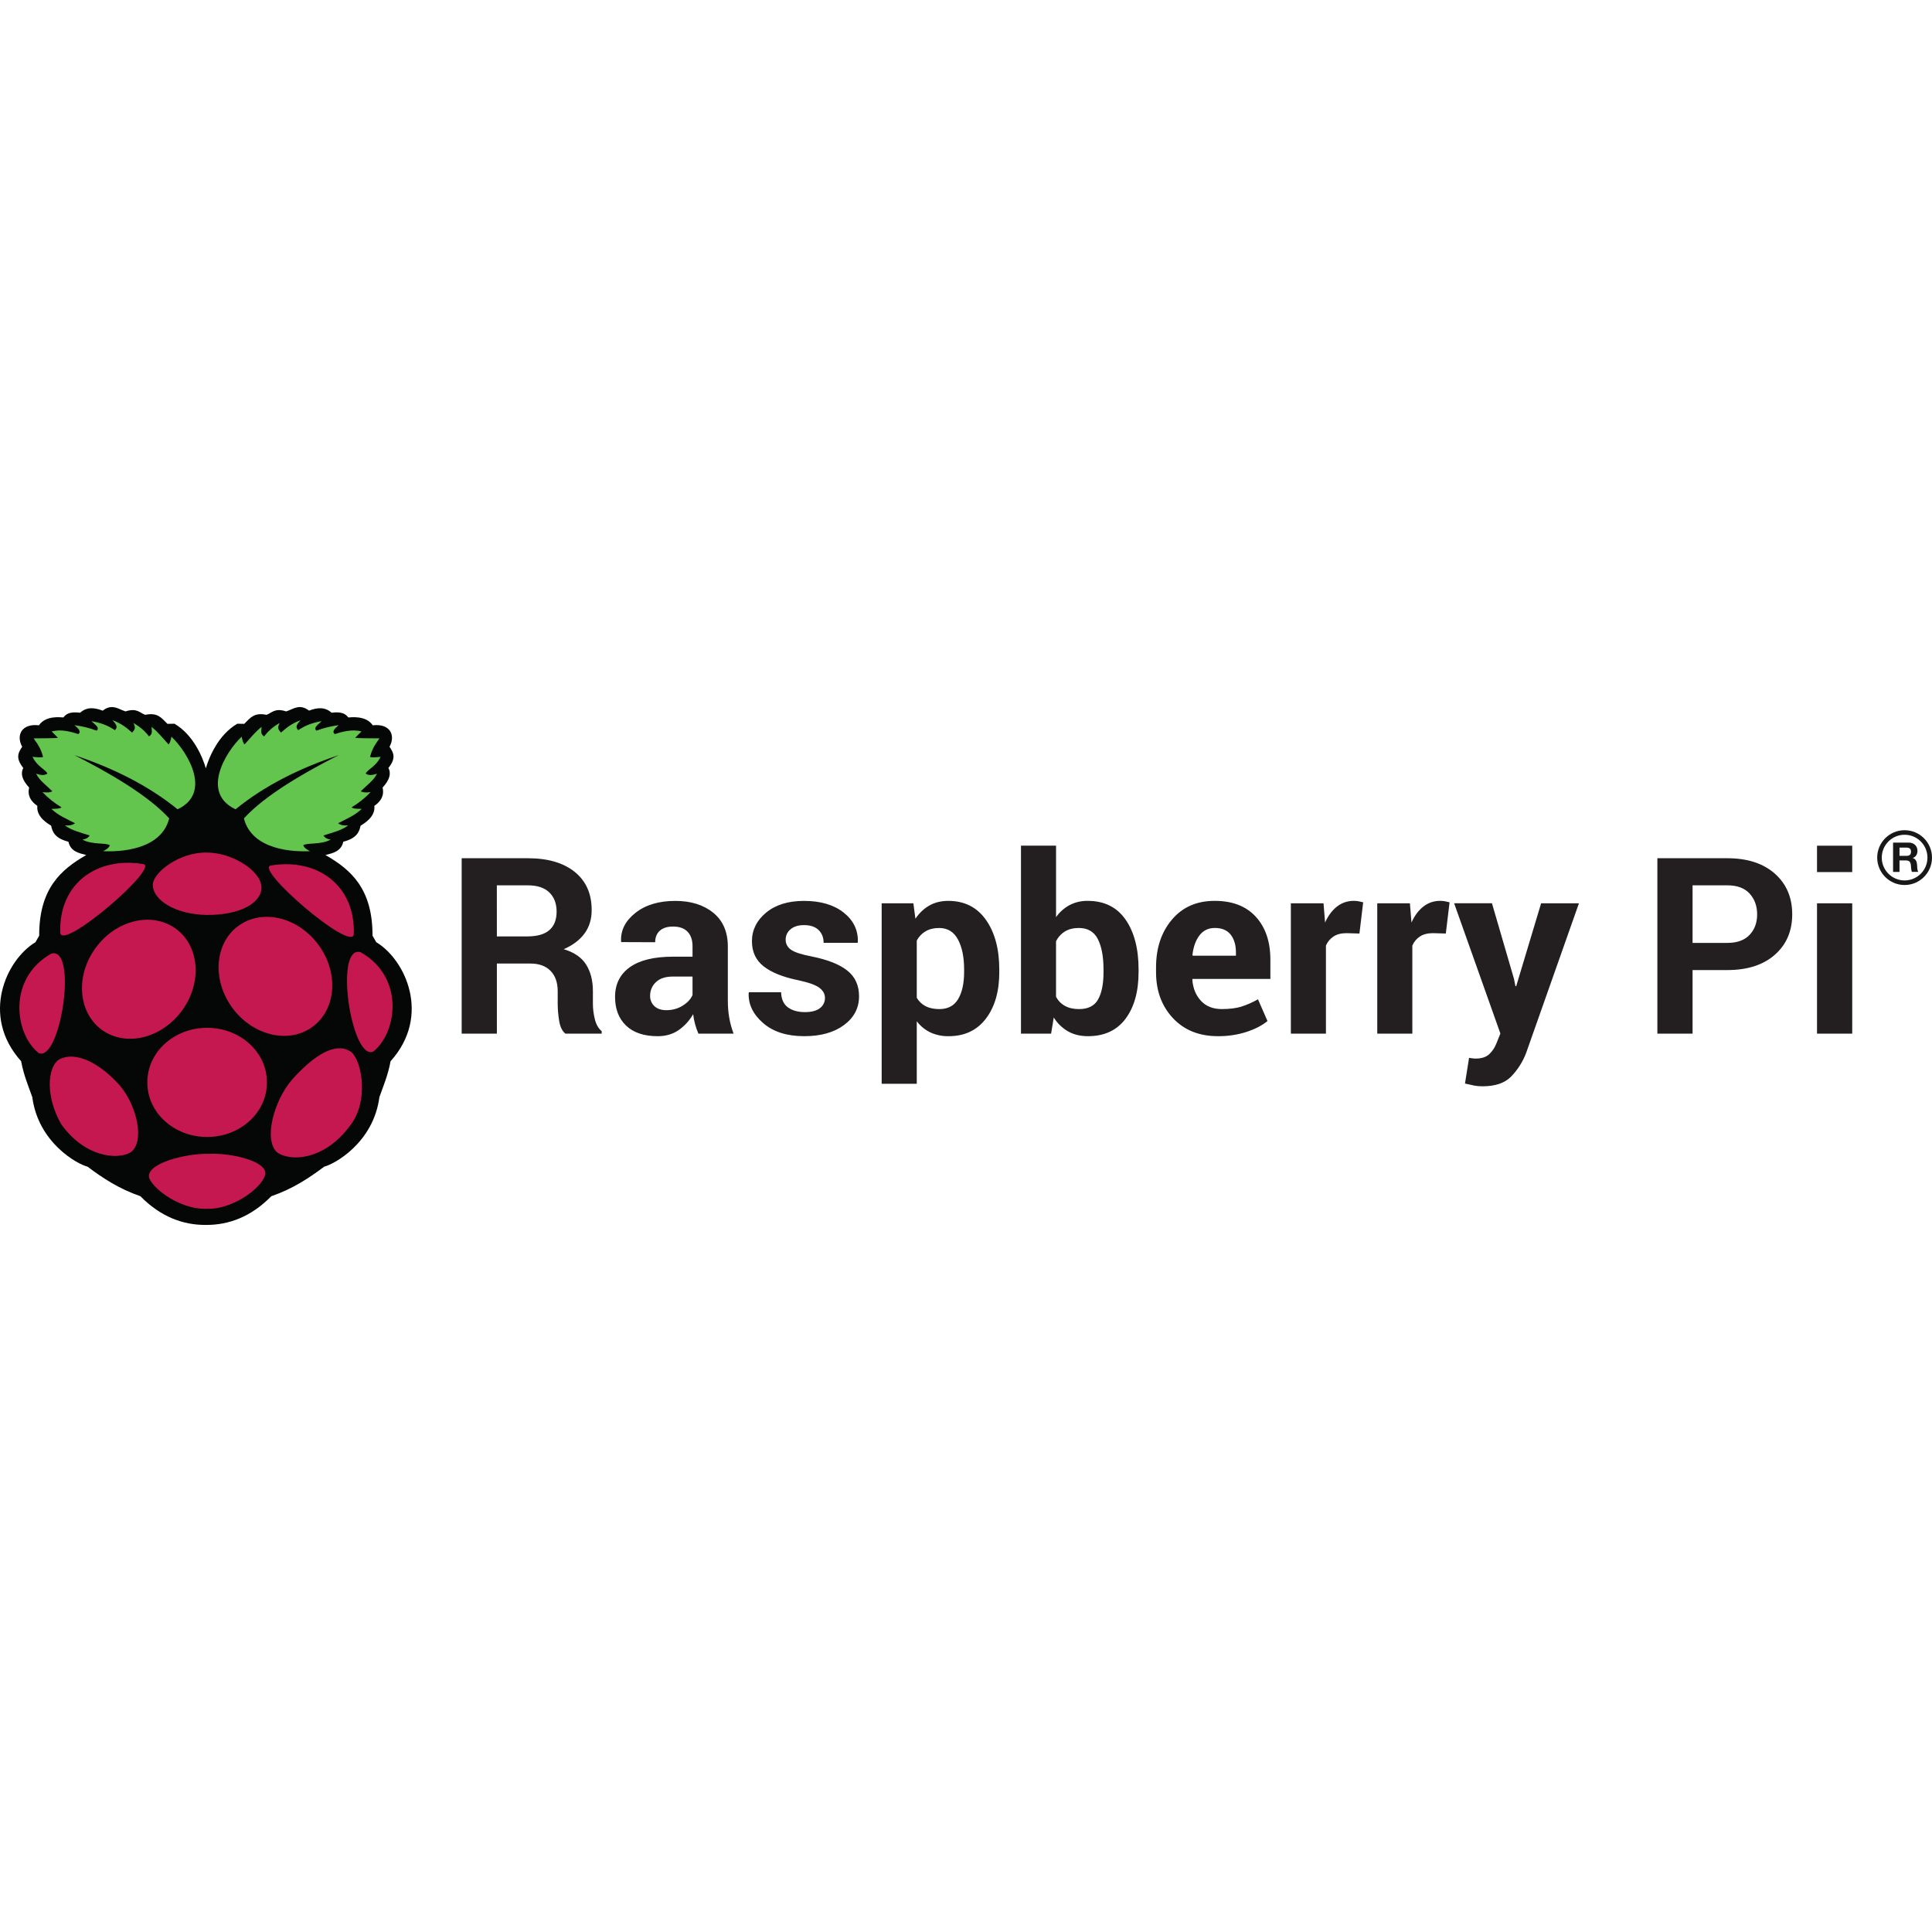
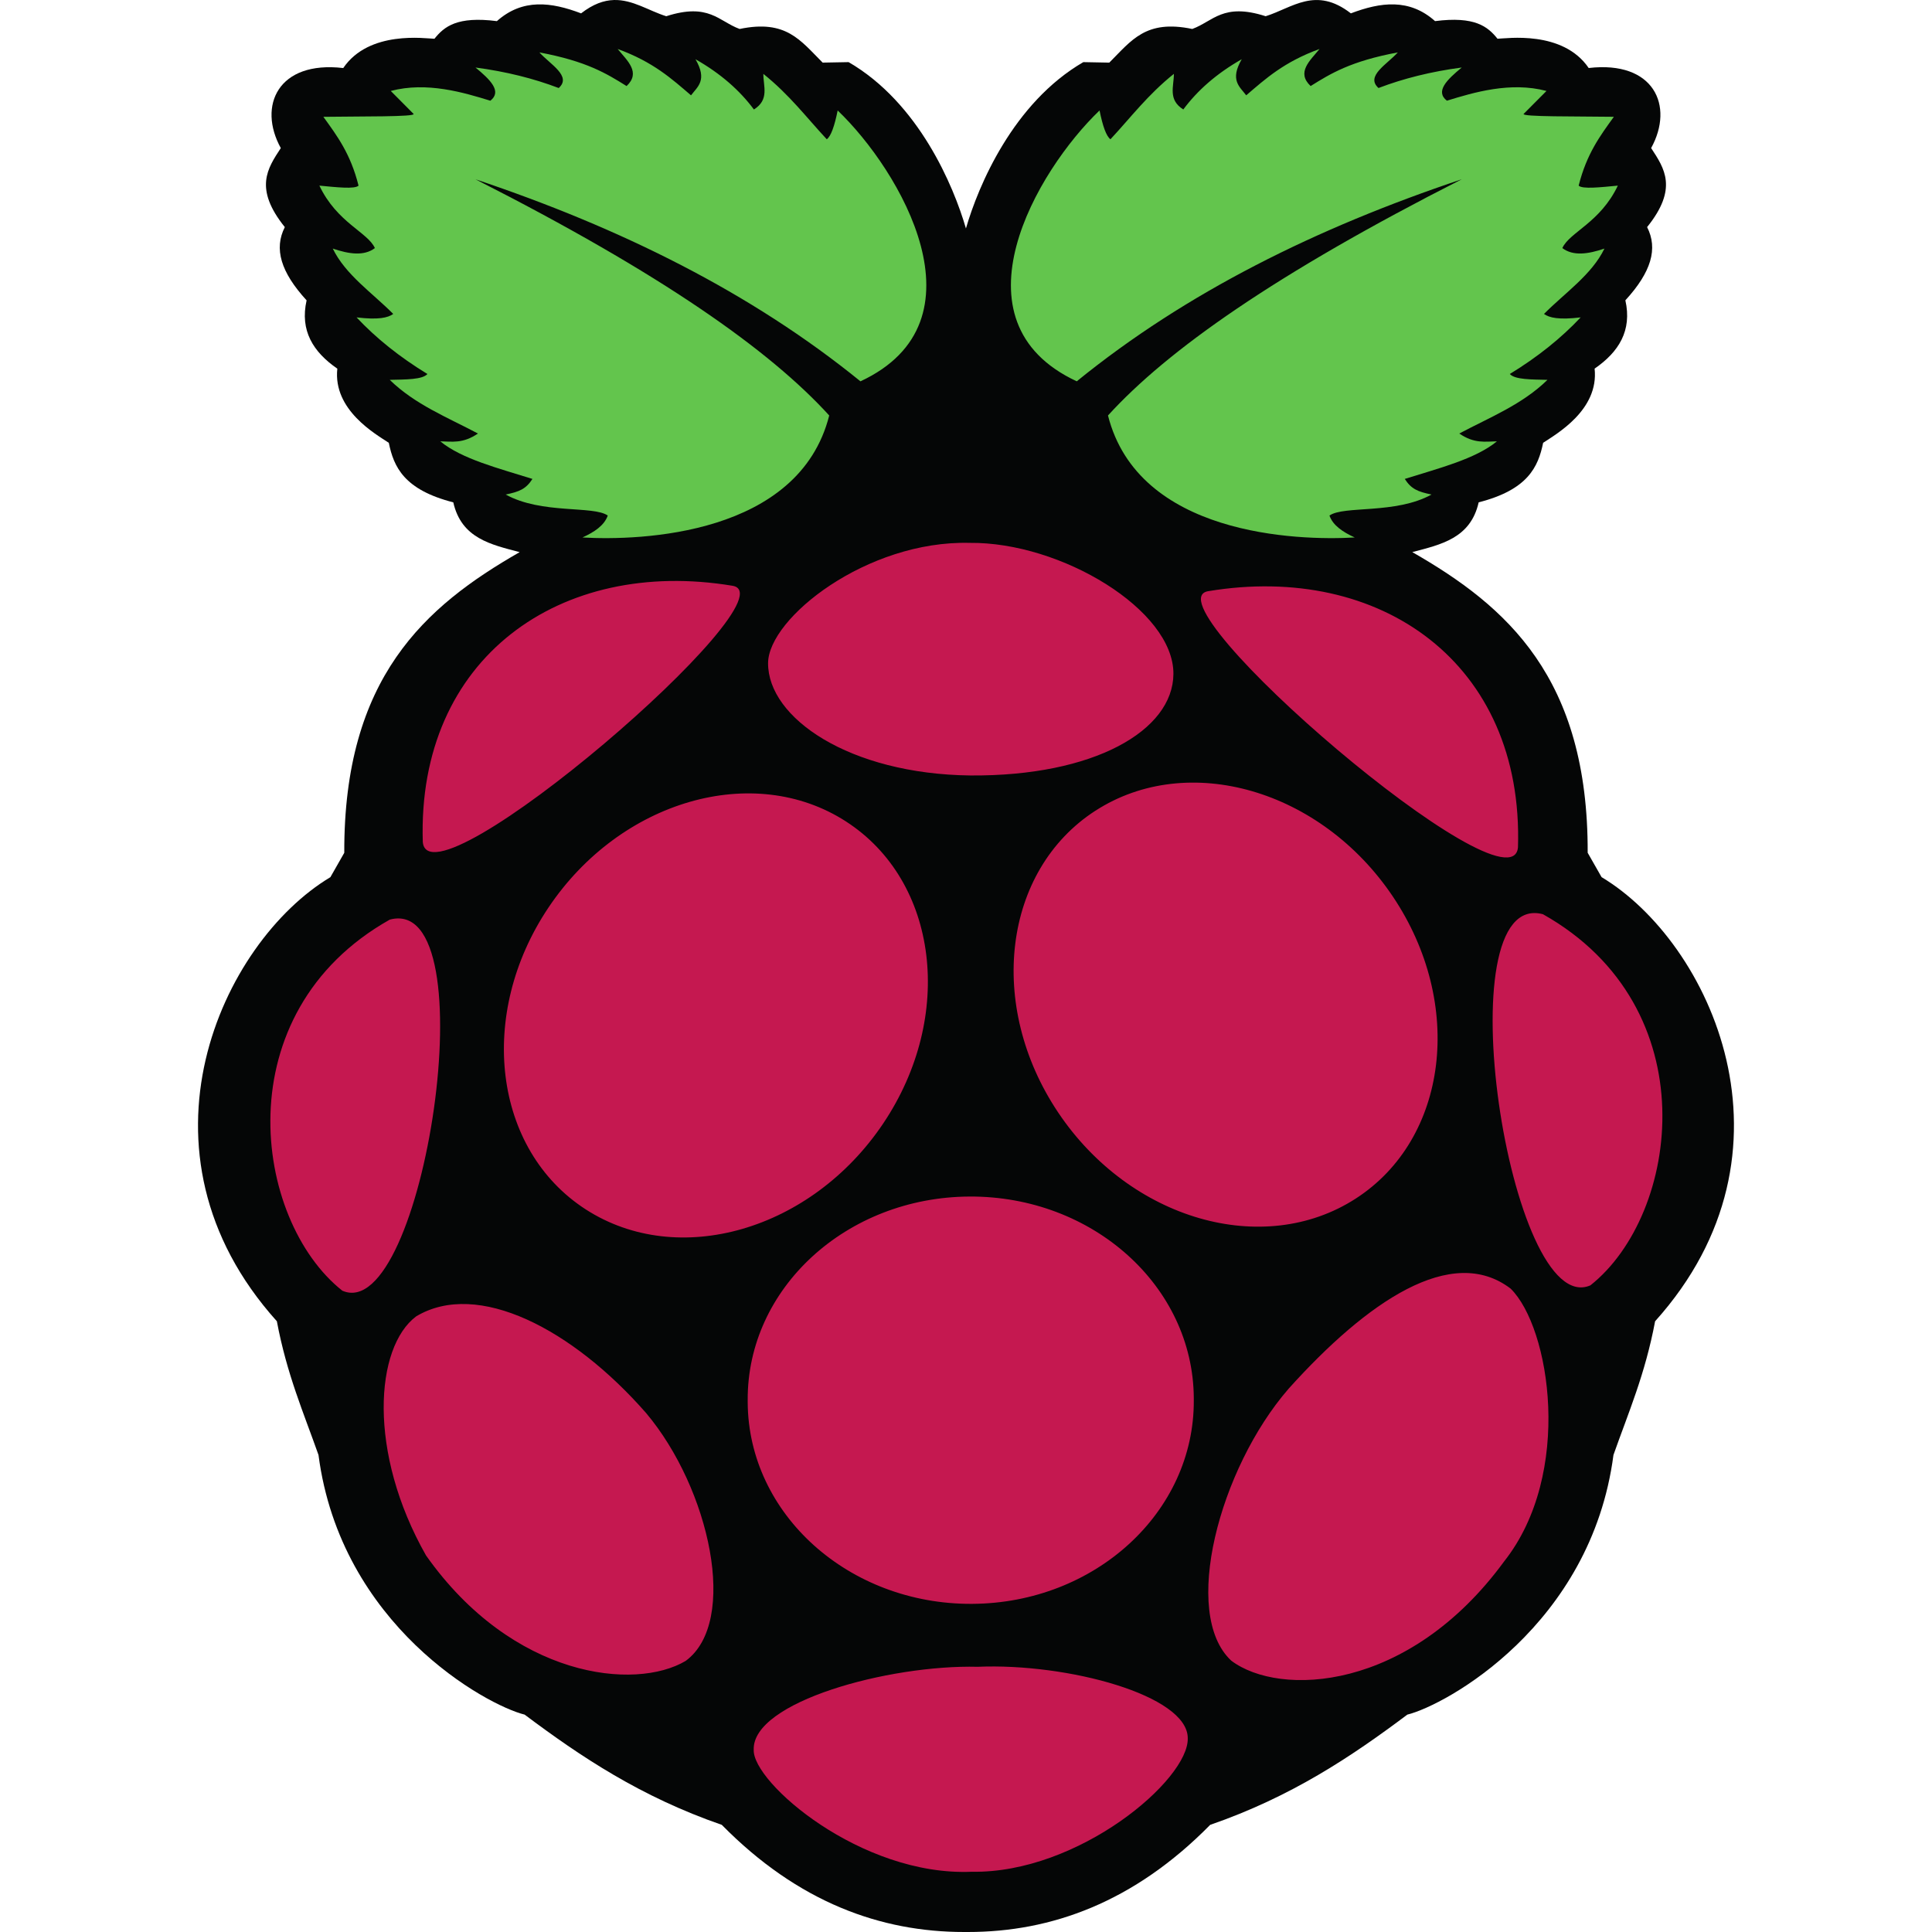
- <svg viewBox="0 0 128 128" class="logo" id="raspberry-pi">
-   <path fill="#050606" d="M7.384 46.845c-.176.005-.366.07-.582.238-.527-.201-1.038-.272-1.495.137-.705-.09-.935.096-1.108.313-.155-.004-1.16-.157-1.62.52-1.157-.135-1.524.67-1.11 1.421-.235.36-.48.716.072 1.404-.195.383-.074.798.388 1.3-.123.539.117.918.545 1.213-.08.738.686 1.165.915 1.317.086.43.27.836 1.144 1.058.144.64.67.75 1.18.884-1.682.963-3.125 2.23-3.116 5.34l-.247.433c-1.928 1.155-3.663 4.868-.95 7.886.177.945.474 1.624.739 2.376.396 3.026 2.98 4.443 3.661 4.61.999.748 2.062 1.46 3.502 1.958 1.355 1.377 2.826 1.903 4.304 1.902h.065c1.478 0 2.948-.524 4.304-1.902 1.44-.498 2.503-1.209 3.502-1.958.68-.167 3.265-1.584 3.66-4.61.265-.752.563-1.431.74-2.376 2.713-3.018.978-6.732-.95-7.886l-.247-.434c.01-3.109-1.433-4.376-3.115-5.339.51-.135 1.034-.245 1.179-.884.874-.224 1.057-.63 1.144-1.058.229-.152.995-.58.914-1.317.429-.296.668-.675.546-1.213.461-.503.583-.917.387-1.3.554-.688.307-1.043.072-1.404.413-.75.048-1.556-1.11-1.42-.46-.678-1.464-.525-1.62-.521-.173-.217-.403-.404-1.108-.314-.458-.407-.969-.337-1.496-.138-.626-.486-1.039-.096-1.513.051-.757-.244-.93.09-1.303.227-.826-.172-1.077.203-1.474.598l-.46-.009c-1.247.724-1.867 2.197-2.086 2.954-.219-.757-.837-2.23-2.082-2.954l-.462.009c-.397-.395-.648-.77-1.475-.598-.372-.137-.544-.47-1.303-.227-.31-.096-.596-.297-.932-.287" />
-   <path fill="#63c54d" d="M4.927 50.029c3.307 1.679 5.23 3.037 6.283 4.194-.54 2.13-3.353 2.226-4.383 2.167.212-.097.387-.212.45-.39-.259-.181-1.174-.02-1.813-.373.245-.05.36-.098.475-.277-.604-.19-1.254-.353-1.637-.668.206.004.4.046.67-.139-.542-.286-1.118-.514-1.567-.952.28-.008.58-.003.668-.104a6.014 6.014 0 0 1-1.258-1.006c.391.047.556.007.65-.06-.373-.378-.846-.697-1.072-1.161.29.098.556.135.748-.01-.128-.282-.672-.449-.987-1.109.307.03.631.066.697 0-.143-.57-.387-.889-.625-1.222.655-.01 1.646.003 1.6-.052l-.404-.407c.64-.17 1.294.027 1.768.174.214-.166-.003-.376-.263-.59a6.508 6.508 0 0 1 1.478.364c.238-.211-.154-.422-.343-.632.84.156 1.196.376 1.55.596.255-.24.014-.447-.16-.657.634.231.96.528 1.303.823.116-.155.296-.268.079-.642.45.256.788.557 1.038.893.279-.174.166-.412.167-.633.467.375.764.773 1.127 1.161.073-.05.137-.229.193-.51 1.114 1.064 2.69 3.746.405 4.81-1.944-1.58-4.265-2.727-6.838-3.588m17.517 0c-3.308 1.679-5.23 3.037-6.283 4.194.54 2.13 3.352 2.226 4.383 2.167-.212-.097-.388-.212-.45-.39.259-.181 1.174-.02 1.812-.373-.245-.05-.36-.098-.474-.277.603-.19 1.254-.353 1.636-.668-.206.004-.4.046-.668-.139.54-.286 1.117-.514 1.566-.952-.28-.008-.581-.003-.67-.104a6.007 6.007 0 0 0 1.26-1.006c-.391.047-.557.007-.652-.06.374-.378.848-.697 1.074-1.161-.29.097-.556.135-.748-.01.127-.282.672-.449.986-1.109-.306.03-.63.066-.696 0 .142-.57.387-.89.625-1.222-.655-.01-1.646.002-1.602-.052l.406-.407c-.64-.17-1.294.027-1.768.174-.214-.166.003-.377.262-.59a6.531 6.531 0 0 0-1.477.364c-.238-.211.154-.423.342-.633-.84.157-1.195.377-1.549.598-.256-.243-.014-.448.159-.658-.633.23-.96.528-1.302.822-.116-.154-.296-.268-.08-.64a3.288 3.288 0 0 0-1.037.892c-.279-.174-.166-.412-.168-.633-.467.375-.763.773-1.126 1.161-.073-.052-.137-.23-.193-.51-1.115 1.063-2.69 3.746-.405 4.81 1.942-1.58 4.263-2.728 6.837-3.588" />
-   <path fill="#c51850" d="M17.684 71.712c.011 1.986-1.753 3.605-3.94 3.616-2.188.011-3.97-1.592-3.981-3.58v-.036c-.012-1.988 1.751-3.607 3.94-3.617 2.186-.01 3.97 1.591 3.98 3.579v.038m-6.175-10.278c1.641 1.058 1.937 3.46.662 5.362-1.278 1.902-3.643 2.586-5.284 1.527s-1.938-3.46-.662-5.363c1.277-1.902 3.643-2.586 5.283-1.526m4.431-.192c-1.641 1.058-1.937 3.46-.662 5.363 1.277 1.901 3.643 2.586 5.283 1.526 1.642-1.059 1.938-3.46.662-5.362-1.277-1.903-3.642-2.586-5.283-1.527M3.406 63.176c1.772-.467.598 7.22-.844 6.59-1.586-1.257-2.097-4.935.844-6.59m20.479-.096c-1.773-.467-.599 7.221.844 6.591 1.586-1.257 2.097-4.936-.844-6.59m-5.944-5.738c3.058-.509 5.603 1.281 5.5 4.547-.1 1.253-6.627-4.36-5.5-4.547m-8.45-.095c-3.059-.51-5.602 1.28-5.5 4.547.102 1.253 6.627-4.36 5.5-4.547m4.213-.762c-1.824-.046-3.576 1.334-3.58 2.135-.006.974 1.442 1.97 3.593 1.996 2.196.015 3.598-.799 3.605-1.803.008-1.138-1.998-2.345-3.618-2.328m.141 19.96c1.592-.069 3.728.505 3.732 1.265.026.738-1.937 2.407-3.837 2.375-1.967.083-3.896-1.588-3.872-2.167-.028-.849 2.397-1.513 3.977-1.474m-5.889-4.507c1.133 1.345 1.65 3.707.706 4.403-.896.532-3.068.313-4.613-1.872-1.041-1.833-.907-3.699-.176-4.247 1.094-.656 2.783.23 4.083 1.716m11.406-.426c-1.225 1.415-1.908 3.994-1.013 4.825.855.645 3.15.555 4.846-1.763 1.231-1.555.819-4.154.116-4.845-1.046-.795-2.545.223-3.949 1.783" />
-   <path fill="#231f20" d="M32.919 62.04h2.01c.655 0 1.143-.138 1.464-.414.322-.277.484-.687.484-1.23 0-.532-.162-.955-.483-1.27-.322-.313-.797-.47-1.425-.47h-2.052zm0 1.796v4.646h-2.332V56.86h4.383c1.325 0 2.361.303 3.109.907.748.604 1.121 1.446 1.121 2.527 0 .6-.156 1.117-.47 1.547-.315.432-.775.781-1.381 1.046.686.203 1.18.54 1.48 1.014.3.474.452 1.06.452 1.757v.853c0 .326.043.664.13 1.019.089.353.24.616.452.786v.167H37.46c-.212-.17-.351-.455-.415-.853a7.185 7.185 0 0 1-.096-1.134v-.822c0-.58-.158-1.03-.475-1.354-.316-.321-.762-.483-1.336-.483h-2.22m11.224 3.09c.41 0 .774-.101 1.094-.304.319-.202.535-.436.646-.702V64.7h-1.301c-.495 0-.87.123-1.125.37a1.204 1.204 0 0 0-.384.899.9.9 0 0 0 .287.694c.192.176.453.264.783.264zm2.13 1.556a4.888 4.888 0 0 1-.218-.622 4.33 4.33 0 0 1-.132-.67 3.216 3.216 0 0 1-.945 1.045c-.392.277-.86.415-1.402.415-.905 0-1.602-.233-2.091-.698-.49-.467-.735-1.101-.735-1.904 0-.846.326-1.502.978-1.968.652-.466 1.603-.698 2.854-.698h1.301v-.687c0-.415-.108-.737-.327-.965-.218-.23-.54-.344-.966-.344-.378 0-.669.092-.874.275-.206.185-.308.438-.308.763l-2.25-.009-.009-.047c-.036-.73.28-1.358.95-1.888.671-.53 1.552-.794 2.642-.794 1.033 0 1.871.262 2.516.785.643.525.965 1.272.965 2.24v3.567c0 .405.03.785.092 1.141.06.358.157.71.29 1.063h-2.33m8.382-2.377c0-.256-.124-.478-.371-.664-.248-.186-.707-.35-1.378-.495-1.02-.207-1.79-.515-2.31-.922-.519-.407-.778-.962-.778-1.664 0-.745.312-1.378.937-1.896.626-.519 1.462-.778 2.511-.778 1.101 0 1.979.258 2.63.774.651.516.965 1.168.938 1.955l-.015.048h-2.252c0-.345-.11-.627-.331-.846-.221-.217-.545-.327-.97-.327-.378 0-.675.092-.89.276a.87.87 0 0 0-.324.69c0 .266.113.485.34.655.227.17.685.321 1.377.455 1.063.212 1.854.525 2.37.938.517.412.775.98.775 1.703 0 .778-.333 1.412-.998 1.905-.665.492-1.543.737-2.634.737-1.15 0-2.058-.29-2.727-.873-.667-.582-.985-1.247-.953-1.991l.016-.048h2.132c.015.462.167.797.455 1.005.287.208.662.312 1.125.312.43 0 .76-.086.985-.256a.823.823 0 0 0 .34-.695m9.22-1.88c0-.815-.136-1.475-.408-1.982-.271-.506-.686-.76-1.245-.76-.35 0-.651.073-.898.217a1.545 1.545 0 0 0-.586.615v3.79c.143.245.34.431.586.56.248.127.553.191.914.191.564 0 .978-.221 1.242-.664.263-.442.395-1.041.395-1.798zm2.331.18c0 1.277-.296 2.305-.886 3.081-.591.778-1.416 1.166-2.476 1.166a2.77 2.77 0 0 1-1.204-.251 2.479 2.479 0 0 1-.902-.738v4.142h-2.325V59.846h2.1l.136 1.021c.255-.378.563-.669.922-.874.358-.205.778-.307 1.257-.307 1.07 0 1.9.418 2.49 1.253.59.835.887 1.934.887 3.298v.167m6.906-.168c0-.847-.124-1.516-.372-2.012-.247-.494-.669-.743-1.264-.743-.363 0-.669.076-.92.23a1.584 1.584 0 0 0-.59.654v3.678c.144.262.342.463.595.602.253.14.563.21.93.21.602 0 1.022-.213 1.261-.64.24-.425.36-1.03.36-1.811zm2.322.168c0 1.287-.287 2.317-.861 3.089-.575.77-1.405 1.157-2.491 1.157-.5 0-.938-.105-1.313-.315a2.716 2.716 0 0 1-.954-.922l-.176 1.07h-1.996V56.028h2.324v4.734a2.64 2.64 0 0 1 .898-.798 2.503 2.503 0 0 1 1.2-.279c1.096 0 1.932.413 2.508 1.241.574.828.862 1.93.862 3.309v.168m5.053-2.923c-.432 0-.772.165-1.022.495-.25.33-.405.765-.463 1.302l.023.04h2.859v-.207c0-.496-.116-.89-.347-1.186-.232-.296-.582-.444-1.05-.444zm.207 7.17c-1.245 0-2.24-.4-2.985-1.198-.746-.798-1.118-1.812-1.118-3.042v-.319c0-1.283.353-2.34 1.058-3.17.705-.83 1.65-1.241 2.838-1.236 1.165 0 2.07.35 2.714 1.052.643.703.965 1.653.965 2.851v1.27H79.01l-.016.047c.043.567.232 1.034.57 1.4.338.365.798.548 1.378.548.515 0 .944-.052 1.285-.156a5.91 5.91 0 0 0 1.117-.49l.631 1.44c-.351.289-.811.527-1.382.717a5.988 5.988 0 0 1-1.898.285m9.371-6.8-.855-.025c-.346 0-.63.072-.853.215a1.367 1.367 0 0 0-.511.607v5.836h-2.324v-8.637h2.164l.103 1.276c.202-.452.464-.805.787-1.057.322-.253.694-.38 1.114-.38.117 0 .224.01.323.028.098.019.198.041.3.069l-.248 2.067m5.723 0-.854-.024c-.347 0-.63.072-.854.215a1.365 1.365 0 0 0-.51.607v5.835h-2.324v-8.636h2.163l.104 1.276c.202-.452.465-.805.786-1.057.322-.253.694-.38 1.114-.38.117 0 .224.01.323.028a4.3 4.3 0 0 1 .3.069l-.248 2.067m4.518 3.01.095.479h.05l1.651-5.492h2.506l-3.504 9.93a4.578 4.578 0 0 1-.998 1.56c-.42.423-1.05.635-1.891.635-.197 0-.379-.016-.547-.048a13.39 13.39 0 0 1-.61-.135l.27-1.701.225.032c.08.011.152.015.215.015.384 0 .679-.094.886-.282.208-.19.367-.425.48-.707l.27-.67-3.065-8.63h2.506l1.461 5.013m11.83-2.387h2.299c.648 0 1.14-.176 1.477-.53.335-.354.502-.806.502-1.353 0-.56-.166-1.02-.499-1.386-.331-.364-.825-.546-1.48-.546h-2.299zm0 1.797v4.214h-2.332V56.86h4.63c1.337 0 2.387.342 3.154 1.022.767.682 1.15 1.578 1.15 2.69 0 1.113-.383 2.007-1.15 2.683-.767.676-1.817 1.014-3.153 1.014h-2.299m10.578 4.214h-2.333v-8.636h2.333zm0-10.704h-2.333V56.03h2.333v1.75" />
-   <path fill="#181818" d="M126.185 58.331a1.513 1.513 0 1 1 0-3.026 1.513 1.513 0 0 1 0 3.026zm0-3.328a1.815 1.815 0 1 0 0 3.631 1.815 1.815 0 0 0 0-3.63" />
-   <path fill="#181818" d="M125.847 56.703h.467c.192 0 .295-.082.295-.278 0-.187-.103-.269-.294-.269h-.467zm-.426-.879h1.047c.348 0 .568.242.568.535 0 .23-.093.4-.308.488v.005c.21.054.27.258.284.454.007.122.004.35.08.459h-.426c-.052-.123-.046-.31-.067-.465-.03-.204-.11-.293-.324-.293h-.428v.76h-.426v-1.943" />
+ <svg xmlns="http://www.w3.org/2000/svg" viewBox="0 0 128 128" class="logo" id="raspberry-pi">
+   <path fill="#050606" d="M40.666.002c-.657.02-1.364.26-2.167.883C36.532.138 34.626-.12 32.92 1.4c-2.633-.337-3.488.358-4.137 1.168-.577-.012-4.324-.586-6.042 1.94-4.317-.504-5.683 2.5-4.137 5.303-.881 1.345-1.796 2.673.266 5.236-.728 1.428-.276 2.976 1.443 4.852-.454 2.007.437 3.422 2.036 4.526-.3 2.746 2.557 4.344 3.41 4.912.327 1.6 1.01 3.111 4.273 3.945.537 2.387 2.499 2.798 4.397 3.298-6.275 3.594-11.657 8.32-11.62 19.92l-.92 1.615c-7.195 4.31-13.669 18.162-3.546 29.422.662 3.525 1.77 6.056 2.758 8.858 1.477 11.291 11.115 16.577 13.657 17.203 3.726 2.794 7.693 5.445 13.062 7.303 5.06 5.142 10.544 7.101 16.058 7.099h.243c5.513.003 10.997-1.957 16.057-7.099 5.37-1.857 9.336-4.509 13.061-7.303 2.543-.626 12.18-5.912 13.657-17.204.987-2.801 2.097-5.332 2.759-8.857 10.123-11.26 3.649-25.114-3.547-29.425l-.92-1.614c.037-11.598-5.345-16.325-11.62-19.92 1.898-.5 3.86-.911 4.398-3.297 3.261-.835 3.944-2.345 4.271-3.945.854-.57 3.71-2.166 3.41-4.914 1.6-1.102 2.491-2.519 2.038-4.525 1.718-1.875 2.17-3.424 1.44-4.851 2.064-2.562 1.148-3.891.267-5.236 1.546-2.802.183-5.807-4.137-5.304-1.718-2.524-5.464-1.95-6.042-1.94-.649-.81-1.504-1.504-4.137-1.167-1.704-1.52-3.611-1.26-5.578-.514-2.334-1.814-3.88-.36-5.645.19-2.827-.91-3.473.337-4.862.844-3.083-.642-4.02.755-5.498 2.23l-1.72-.033c-4.649 2.699-6.96 8.195-7.777 11.02-.82-2.826-3.124-8.322-7.773-11.02l-1.72.032c-1.48-1.475-2.417-2.871-5.5-2.229-1.388-.507-2.033-1.754-4.862-.844-1.159-.36-2.224-1.112-3.478-1.074l.002.001" />
+   <path fill="#63c54d" d="M31.501 11.878c12.337 6.264 19.508 11.333 23.437 15.649-2.011 7.943-12.508 8.306-16.347 8.082.786-.36 1.443-.792 1.675-1.453-.963-.675-4.378-.072-6.762-1.392.915-.187 1.344-.369 1.772-1.034-2.253-.708-4.678-1.318-6.106-2.49.77.01 1.49.17 2.495-.518-2.018-1.07-4.17-1.919-5.843-3.556 1.042-.025 2.168-.01 2.495-.388-1.847-1.126-3.406-2.38-4.694-3.75 1.46.174 2.076.024 2.43-.228-1.398-1.407-3.164-2.596-4.006-4.331 1.084.369 2.076.51 2.79-.033-.475-1.054-2.506-1.676-3.677-4.138 1.141.109 2.352.245 2.594 0-.53-2.126-1.438-3.32-2.33-4.558 2.442-.036 6.142.009 5.975-.195l-1.51-1.519c2.385-.632 4.826.102 6.598.647.795-.619-.014-1.4-.985-2.2 2.028.268 3.859.728 5.514 1.359.885-.787-.574-1.573-1.28-2.36 3.133.585 4.46 1.407 5.777 2.23.958-.903.055-1.67-.59-2.456 2.362.861 3.578 1.974 4.859 3.07.434-.576 1.102-1 .295-2.392 1.676.952 2.94 2.074 3.872 3.33 1.038-.65.619-1.54.625-2.36 1.742 1.397 2.849 2.882 4.202 4.333.272-.195.51-.859.722-1.908 4.157 3.972 10.03 13.978 1.51 17.945-7.252-5.89-15.913-10.173-25.51-13.386h.002m65.344 0C84.507 18.143 77.336 23.21 73.407 27.527c2.012 7.943 12.51 8.306 16.347 8.082-.786-.36-1.442-.792-1.674-1.453.964-.675 4.378-.072 6.763-1.392-.916-.187-1.346-.369-1.773-1.034 2.252-.708 4.679-1.318 6.105-2.49-.77.01-1.49.17-2.495-.518 2.018-1.07 4.17-1.919 5.844-3.556-1.044-.025-2.168-.01-2.495-.388 1.847-1.126 3.405-2.38 4.694-3.75-1.46.174-2.076.024-2.43-.228 1.397-1.407 3.164-2.596 4.006-4.331-1.084.369-2.076.51-2.79-.033.474-1.054 2.505-1.676 3.677-4.138-1.142.109-2.352.245-2.595 0 .532-2.126 1.44-3.321 2.331-4.56-2.442-.035-6.142.01-5.975-.193l1.512-1.519c-2.387-.633-4.828.1-6.599.645-.796-.618.014-1.399.984-2.198-2.026.267-3.859.726-5.514 1.358-.885-.787.574-1.573 1.28-2.36-3.132.585-4.458 1.407-5.777 2.23-.957-.903-.054-1.67.59-2.456-2.362.861-3.578 1.974-4.858 3.07-.433-.576-1.103-1-.296-2.392-1.676.952-2.94 2.074-3.872 3.33-1.038-.651-.619-1.54-.625-2.36-1.742 1.397-2.849 2.883-4.201 4.333-.273-.195-.511-.86-.723-1.908-4.156 3.972-10.03 13.978-1.51 17.945 7.249-5.892 15.908-10.174 25.507-13.386h-.001" />
+   <path fill="#c51850" d="M79.092 92.768c.043 7.412-6.539 13.453-14.7 13.492-8.16.039-14.811-5.938-14.855-13.351v-.141c-.043-7.414 6.538-13.455 14.7-13.494 8.161-.039 14.812 5.938 14.855 13.351v.141m-23.041-38.34c6.123 3.95 7.227 12.908 2.466 20.004-4.762 7.097-13.586 9.648-19.709 5.696-6.122-3.95-7.227-12.909-2.466-20.005 4.762-7.097 13.586-9.648 19.709-5.696m16.527-.716c-6.123 3.952-7.227 12.909-2.465 20.006 4.762 7.096 13.585 9.648 19.707 5.695 6.124-3.95 7.228-12.907 2.466-20.005-4.762-7.096-13.584-9.646-19.708-5.695m-46.751 7.216c6.61-1.745 2.231 26.94-3.147 24.586-5.917-4.687-7.823-18.416 3.146-24.586m76.398-.357c-6.611-1.745-2.232 26.94 3.147 24.587 5.917-4.688 7.822-18.417-3.147-24.587M80.052 39.167c11.408-1.898 20.9 4.778 20.518 16.964-.375 4.671-24.721-16.269-20.518-16.965m-31.521-.357c-11.41-1.898-20.903 4.78-20.52 16.966.376 4.67 24.722-16.27 20.52-16.966m15.716-2.842c-6.809-.173-13.343 4.98-13.36 7.966-.018 3.632 5.384 7.35 13.408 7.444 8.192.057 13.42-2.975 13.447-6.723.029-4.246-7.453-8.752-13.495-8.687m.526 74.462c5.937-.256 13.904 1.883 13.919 4.72.099 2.755-7.225 8.98-14.312 8.86-7.34.312-14.538-5.922-14.444-8.083-.11-3.169 8.939-5.642 14.837-5.497m-21.97-16.815c4.226 5.017 6.153 13.828 2.626 16.425-3.336 1.984-11.44 1.167-17.202-6.984-3.883-6.838-3.383-13.798-.655-15.842 4.079-2.448 10.381.858 15.23 6.4m42.557-1.589c-4.575 5.277-7.122 14.9-3.785 17.999 3.19 2.408 11.752 2.071 18.078-6.574 4.593-5.806 3.054-15.501.43-18.076-3.897-2.97-9.49.83-14.724 6.65v.002" />
</svg>
